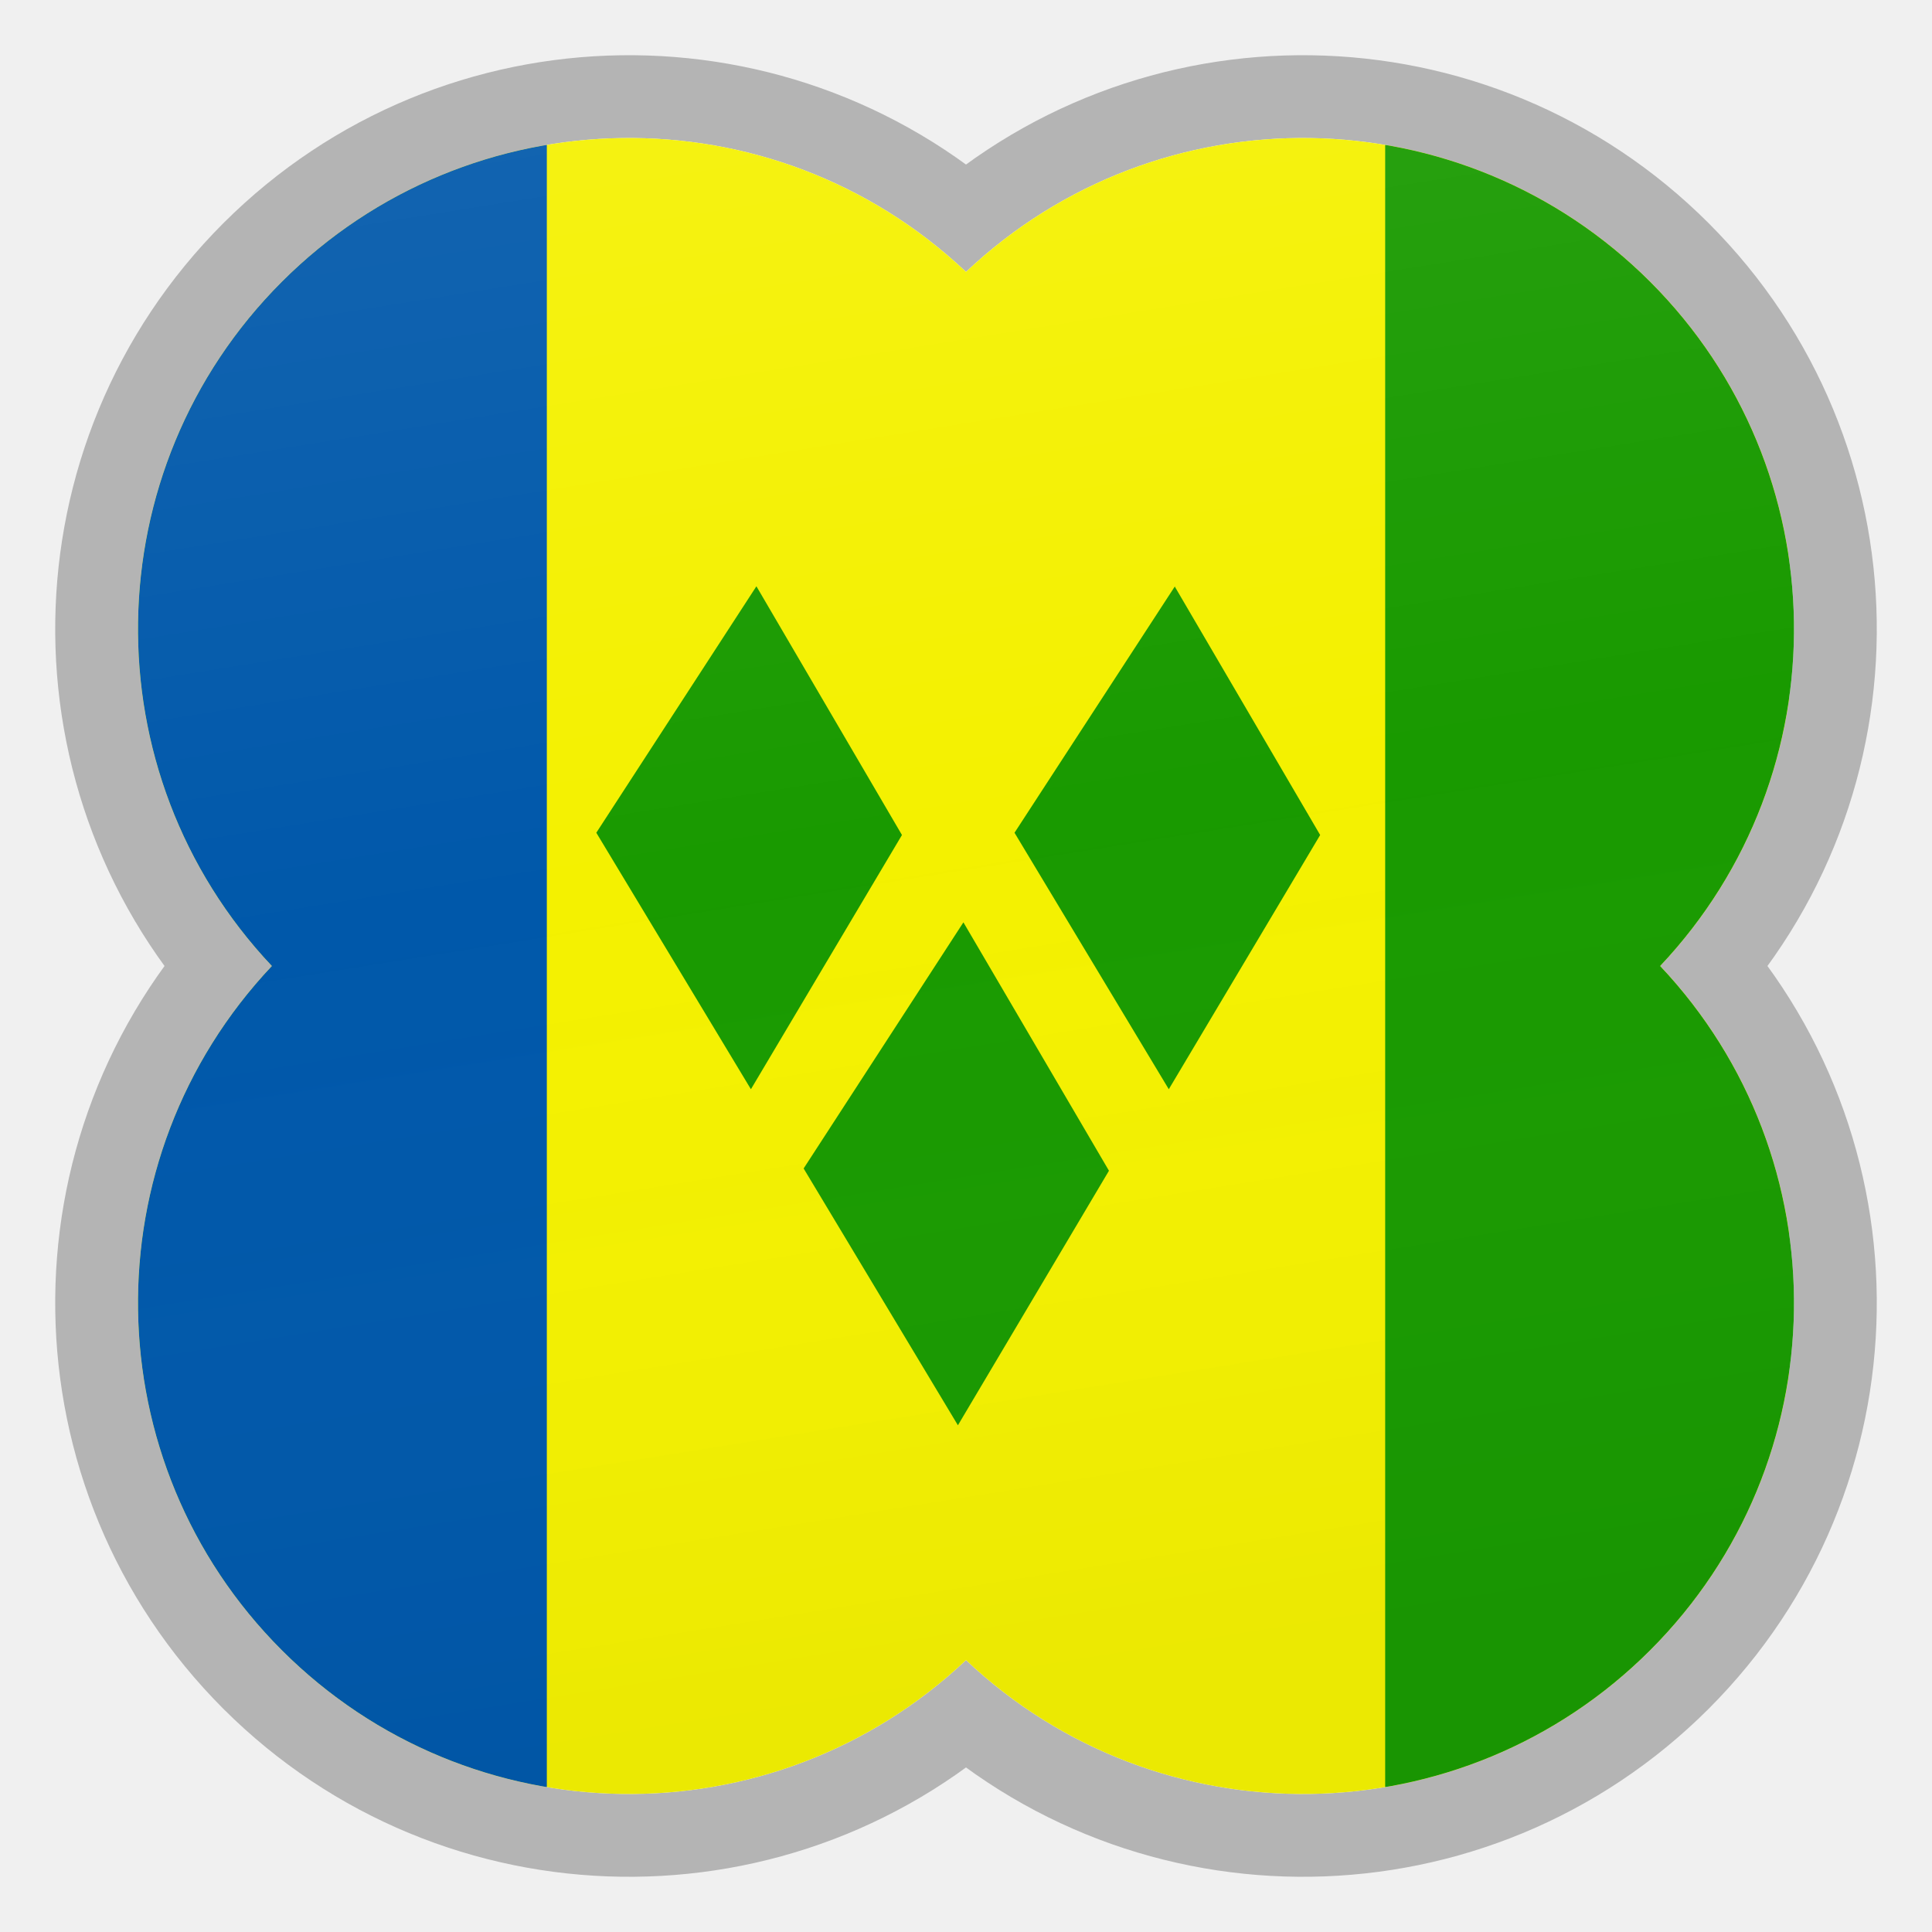
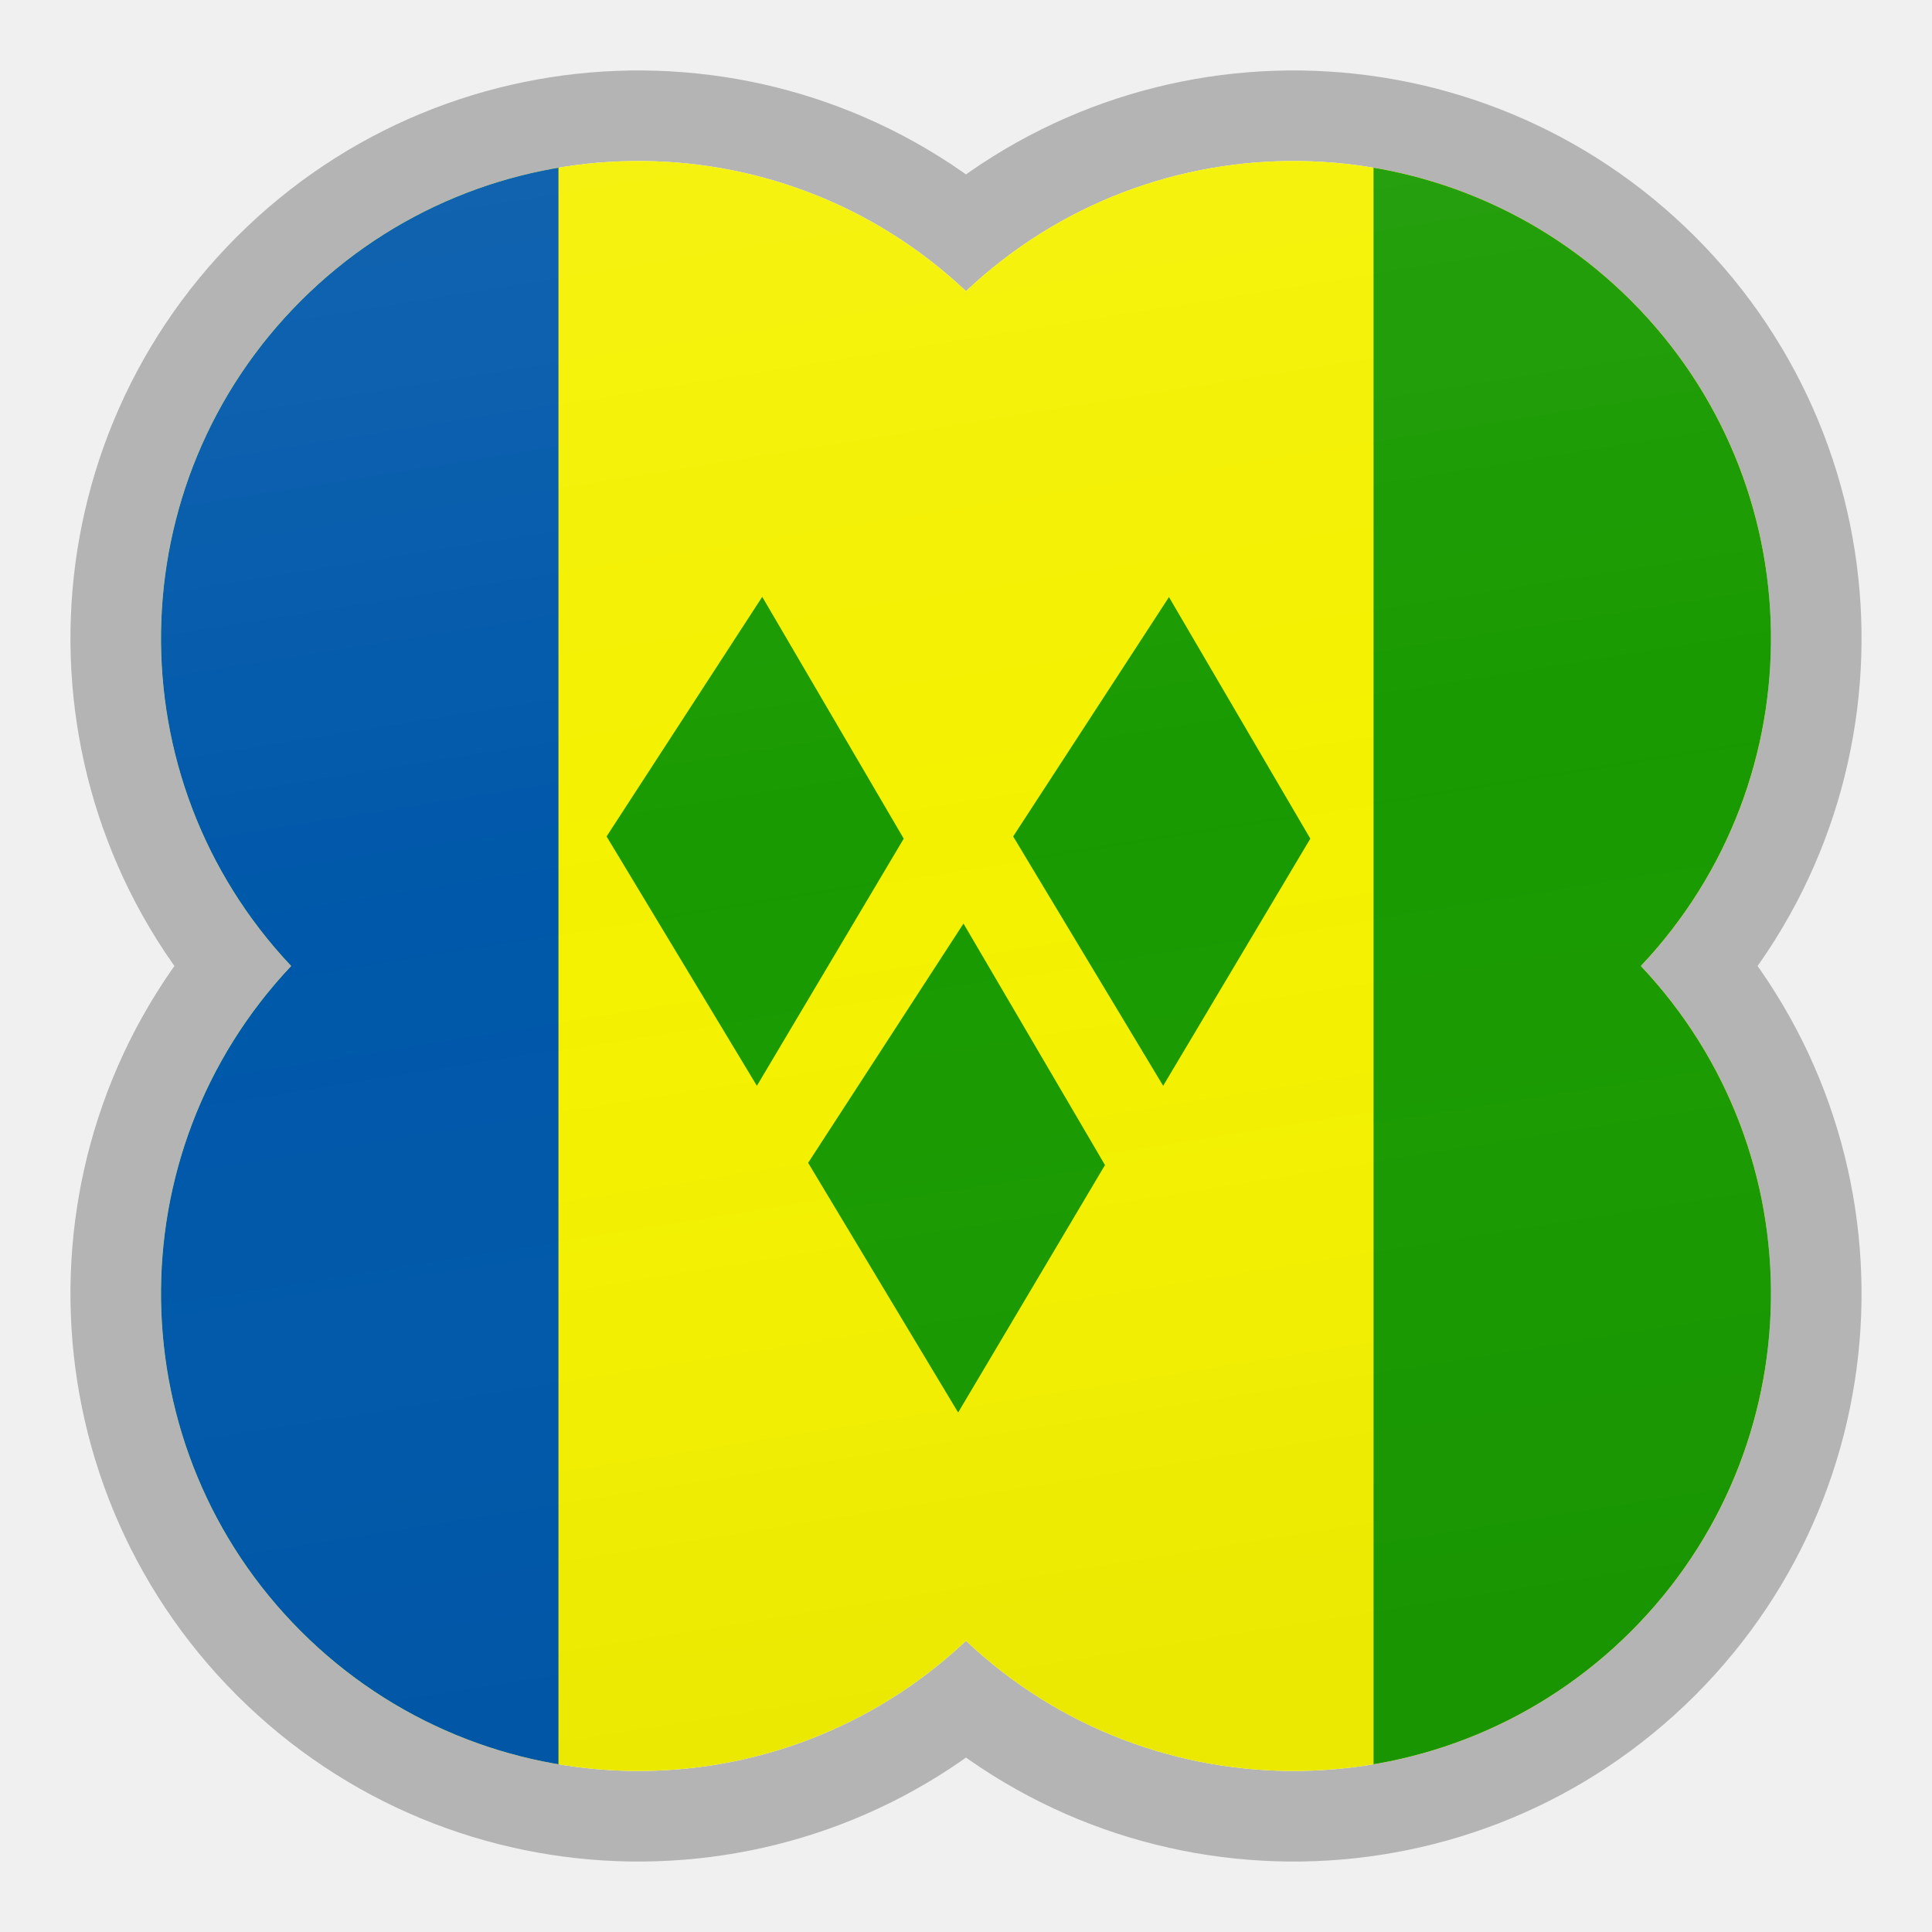
- <svg xmlns="http://www.w3.org/2000/svg" viewBox="-24 -24 560 560" width="560" height="560" role="img" aria-labelledby="petal-soft-vc-title">
+ <svg xmlns="http://www.w3.org/2000/svg" viewBox="-32 -32 576 576" width="576" height="576" role="img" aria-labelledby="petal-soft-vc-title">
  <defs>
    <path id="petal-soft-vc-shape" d="M 256 54.811 A 142.322 142.322 0 0 1 457.189 256 A 142.322 142.322 0 0 1 256 457.189 A 142.322 142.322 0 0 1 54.811 256 A 142.322 142.322 0 0 1 256 54.811 Z" />
    <clipPath id="petal-soft-vc-clip" clipPathUnits="userSpaceOnUse">
      <path d="M 256 54.811 A 142.322 142.322 0 0 1 457.189 256 A 142.322 142.322 0 0 1 256 457.189 A 142.322 142.322 0 0 1 54.811 256 A 142.322 142.322 0 0 1 256 54.811 Z" />
    </clipPath>
    <linearGradient id="petal-soft-vc-shade" x1="0" y1="0" x2="0.16" y2="1">
      <stop offset="0%" stop-color="#ffffff" stop-opacity=".075" />
      <stop offset="48%" stop-color="#ffffff" stop-opacity="0" />
      <stop offset="100%" stop-color="#151a2b" stop-opacity=".038" />
    </linearGradient>
  </defs>
-   <path d="M 256 54.811 A 142.322 142.322 0 0 1 457.189 256 A 142.322 142.322 0 0 1 256 457.189 A 142.322 142.322 0 0 1 54.811 256 A 142.322 142.322 0 0 1 256 54.811 Z" fill="none" stroke="currentColor" stroke-width="48" stroke-opacity="0.25" stroke-linejoin="round" />
+   <path d="M 256 54.811 A 142.322 142.322 0 0 1 457.189 256 A 142.322 142.322 0 0 1 256 457.189 A 142.322 142.322 0 0 1 54.811 256 A 142.322 142.322 0 0 1 256 54.811 Z" fill="none" stroke="currentColor" stroke-width="54" stroke-opacity="0.25" stroke-linejoin="round" />
  <g clip-path="url(#petal-soft-vc-clip)">
    <path d="M 256 54.811 A 142.322 142.322 0 0 1 457.189 256 A 142.322 142.322 0 0 1 256 457.189 A 142.322 142.322 0 0 1 54.811 256 A 142.322 142.322 0 0 1 256 54.811 Z" fill="#fff" />
    <g transform="translate(16, 16) scale(0.9375)">
      <g fill-rule="evenodd" stroke-width="1pt">
        <path fill="#f4f100" d="M0 0h510.4v512H0z" />
        <path fill="#199a00" d="M385.6 0H512v512H385.6z" />
        <path fill="#0058aa" d="M0 0h126.4v512H0z" />
      </g>
      <path fill="#199a00" fill-rule="evenodd" d="m191.2 138.6-49.5 76.2 47.8 79.3 46.7-78.6zm129.4 0L271 214.8l47.7 79.3 46.8-78.6-45-76.9zm-65.4 103.9-49.4 76.1 47.7 79.4 46.7-78.7z" />
    </g>
    <path d="M 256 54.811 A 142.322 142.322 0 0 1 457.189 256 A 142.322 142.322 0 0 1 256 457.189 A 142.322 142.322 0 0 1 54.811 256 A 142.322 142.322 0 0 1 256 54.811 Z" fill="url(#petal-soft-vc-shade)" />
  </g>
</svg>
